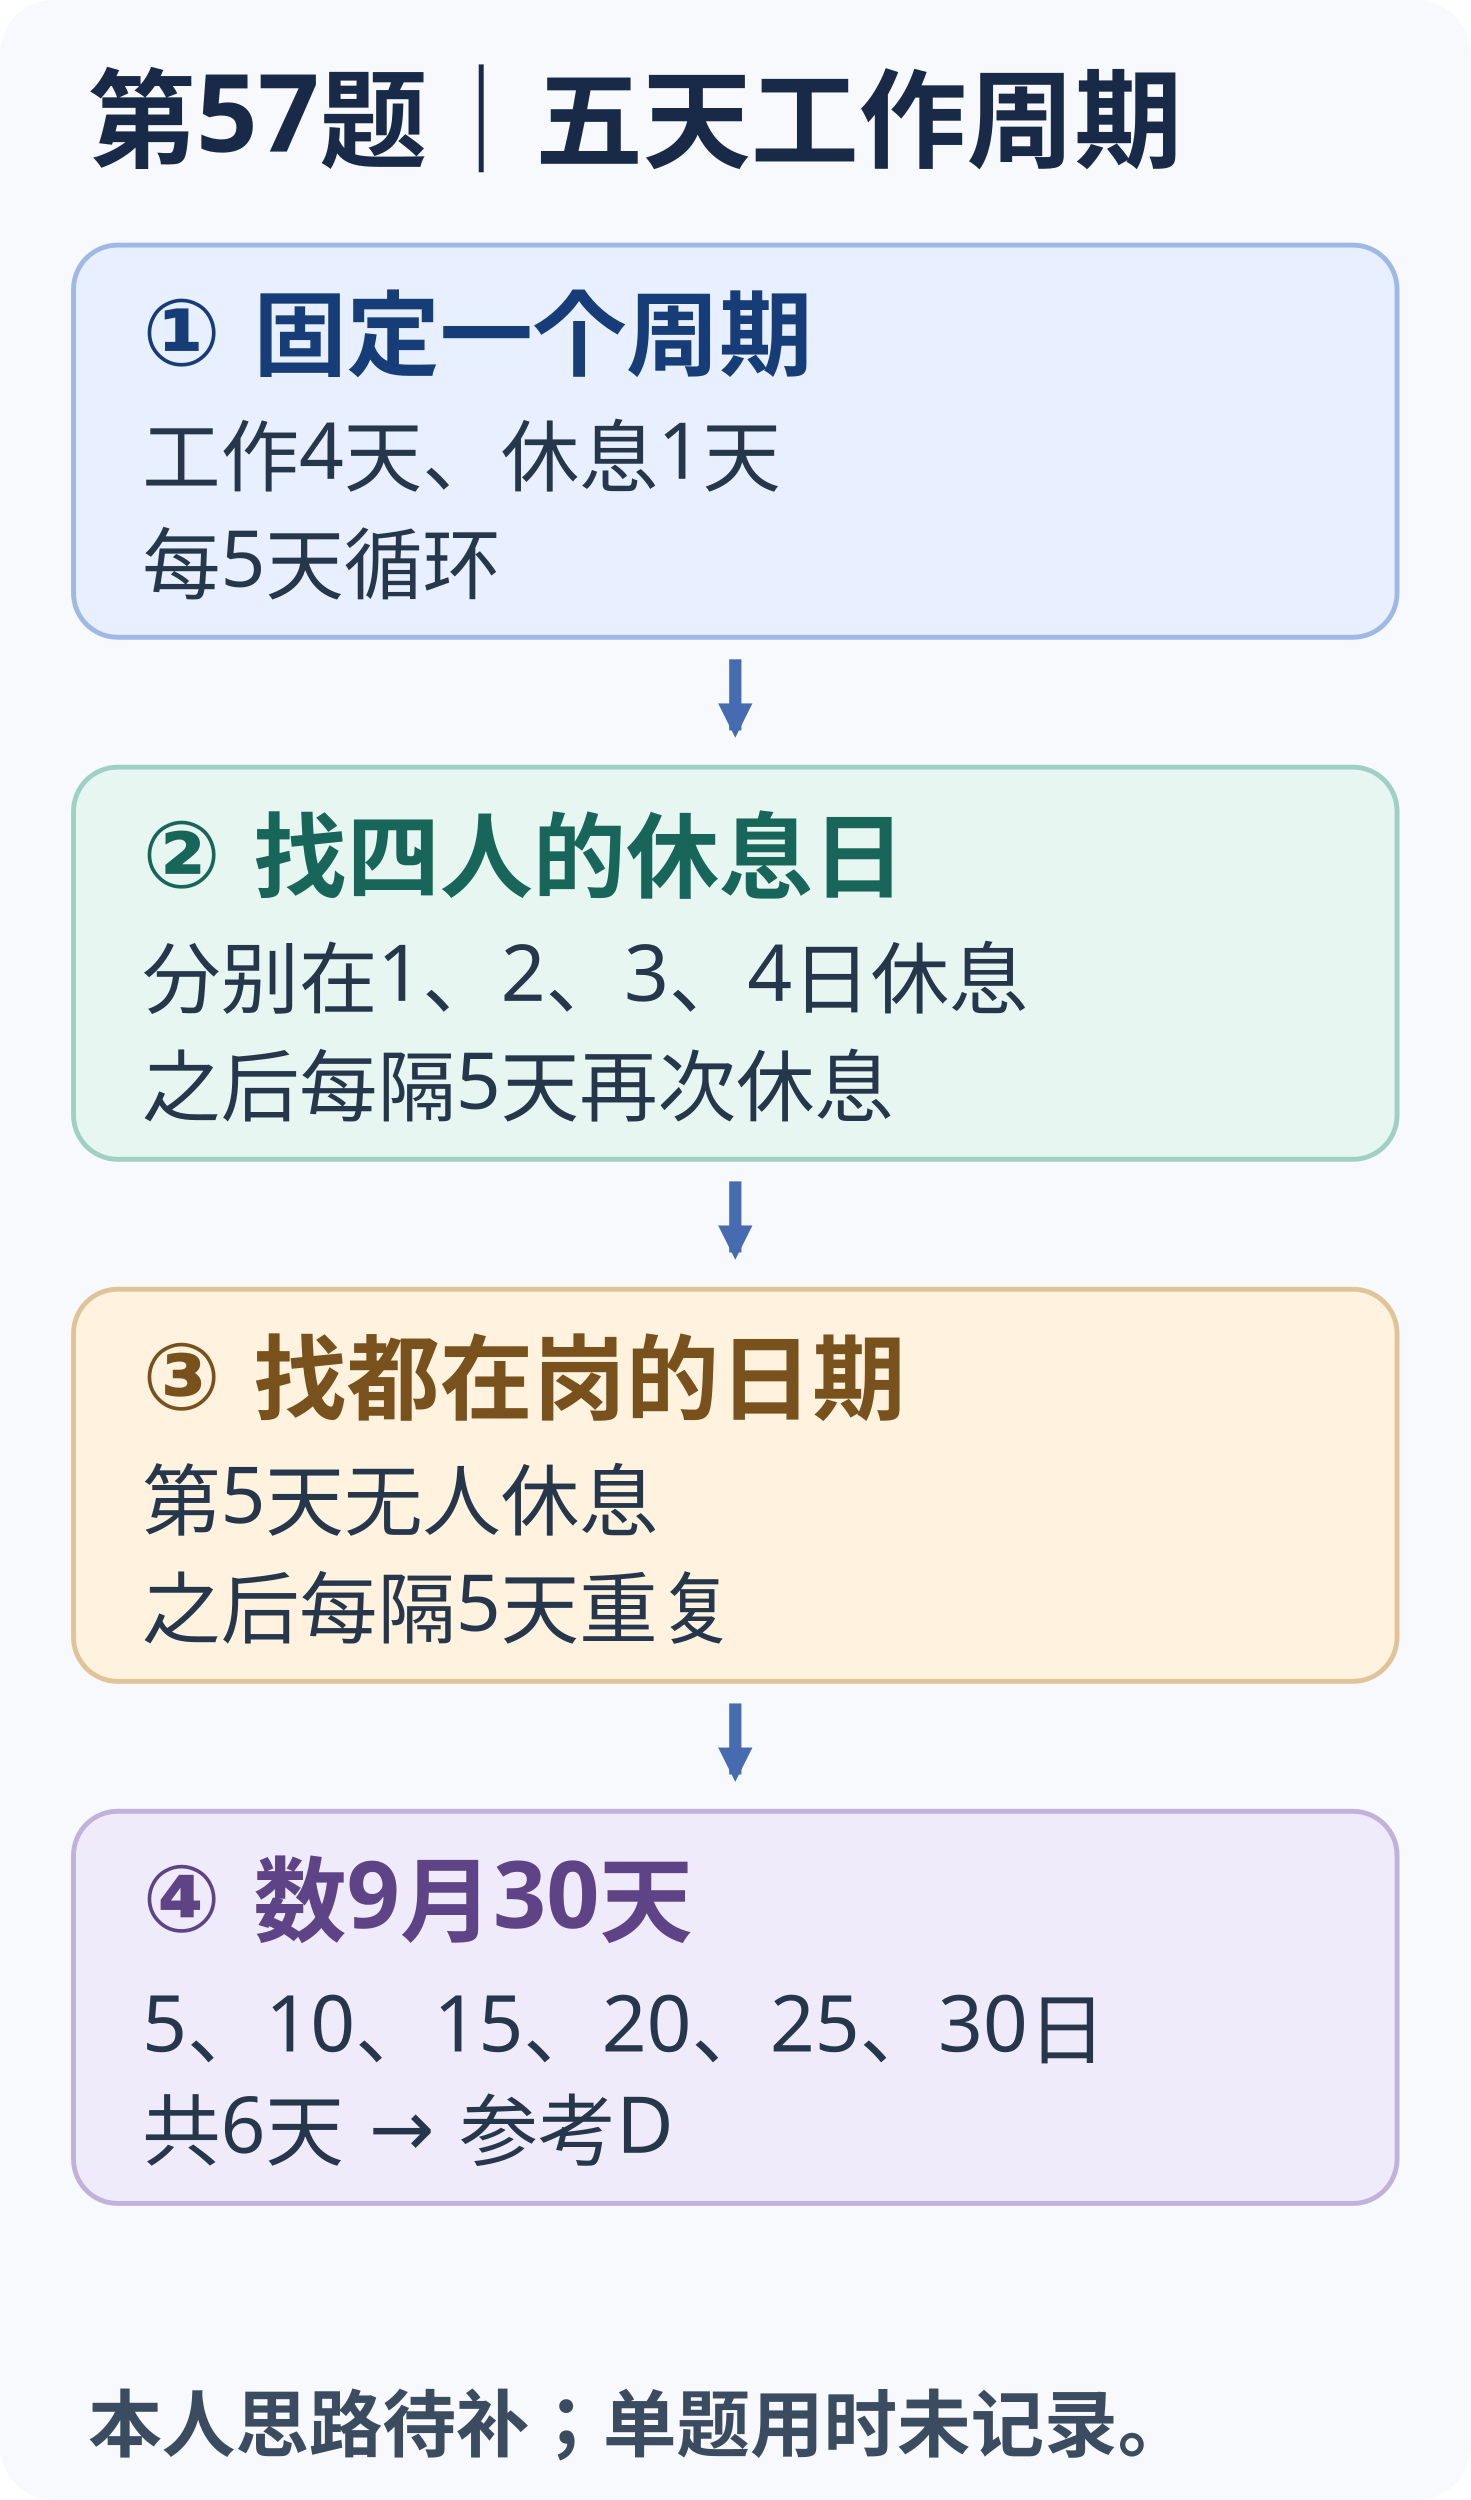
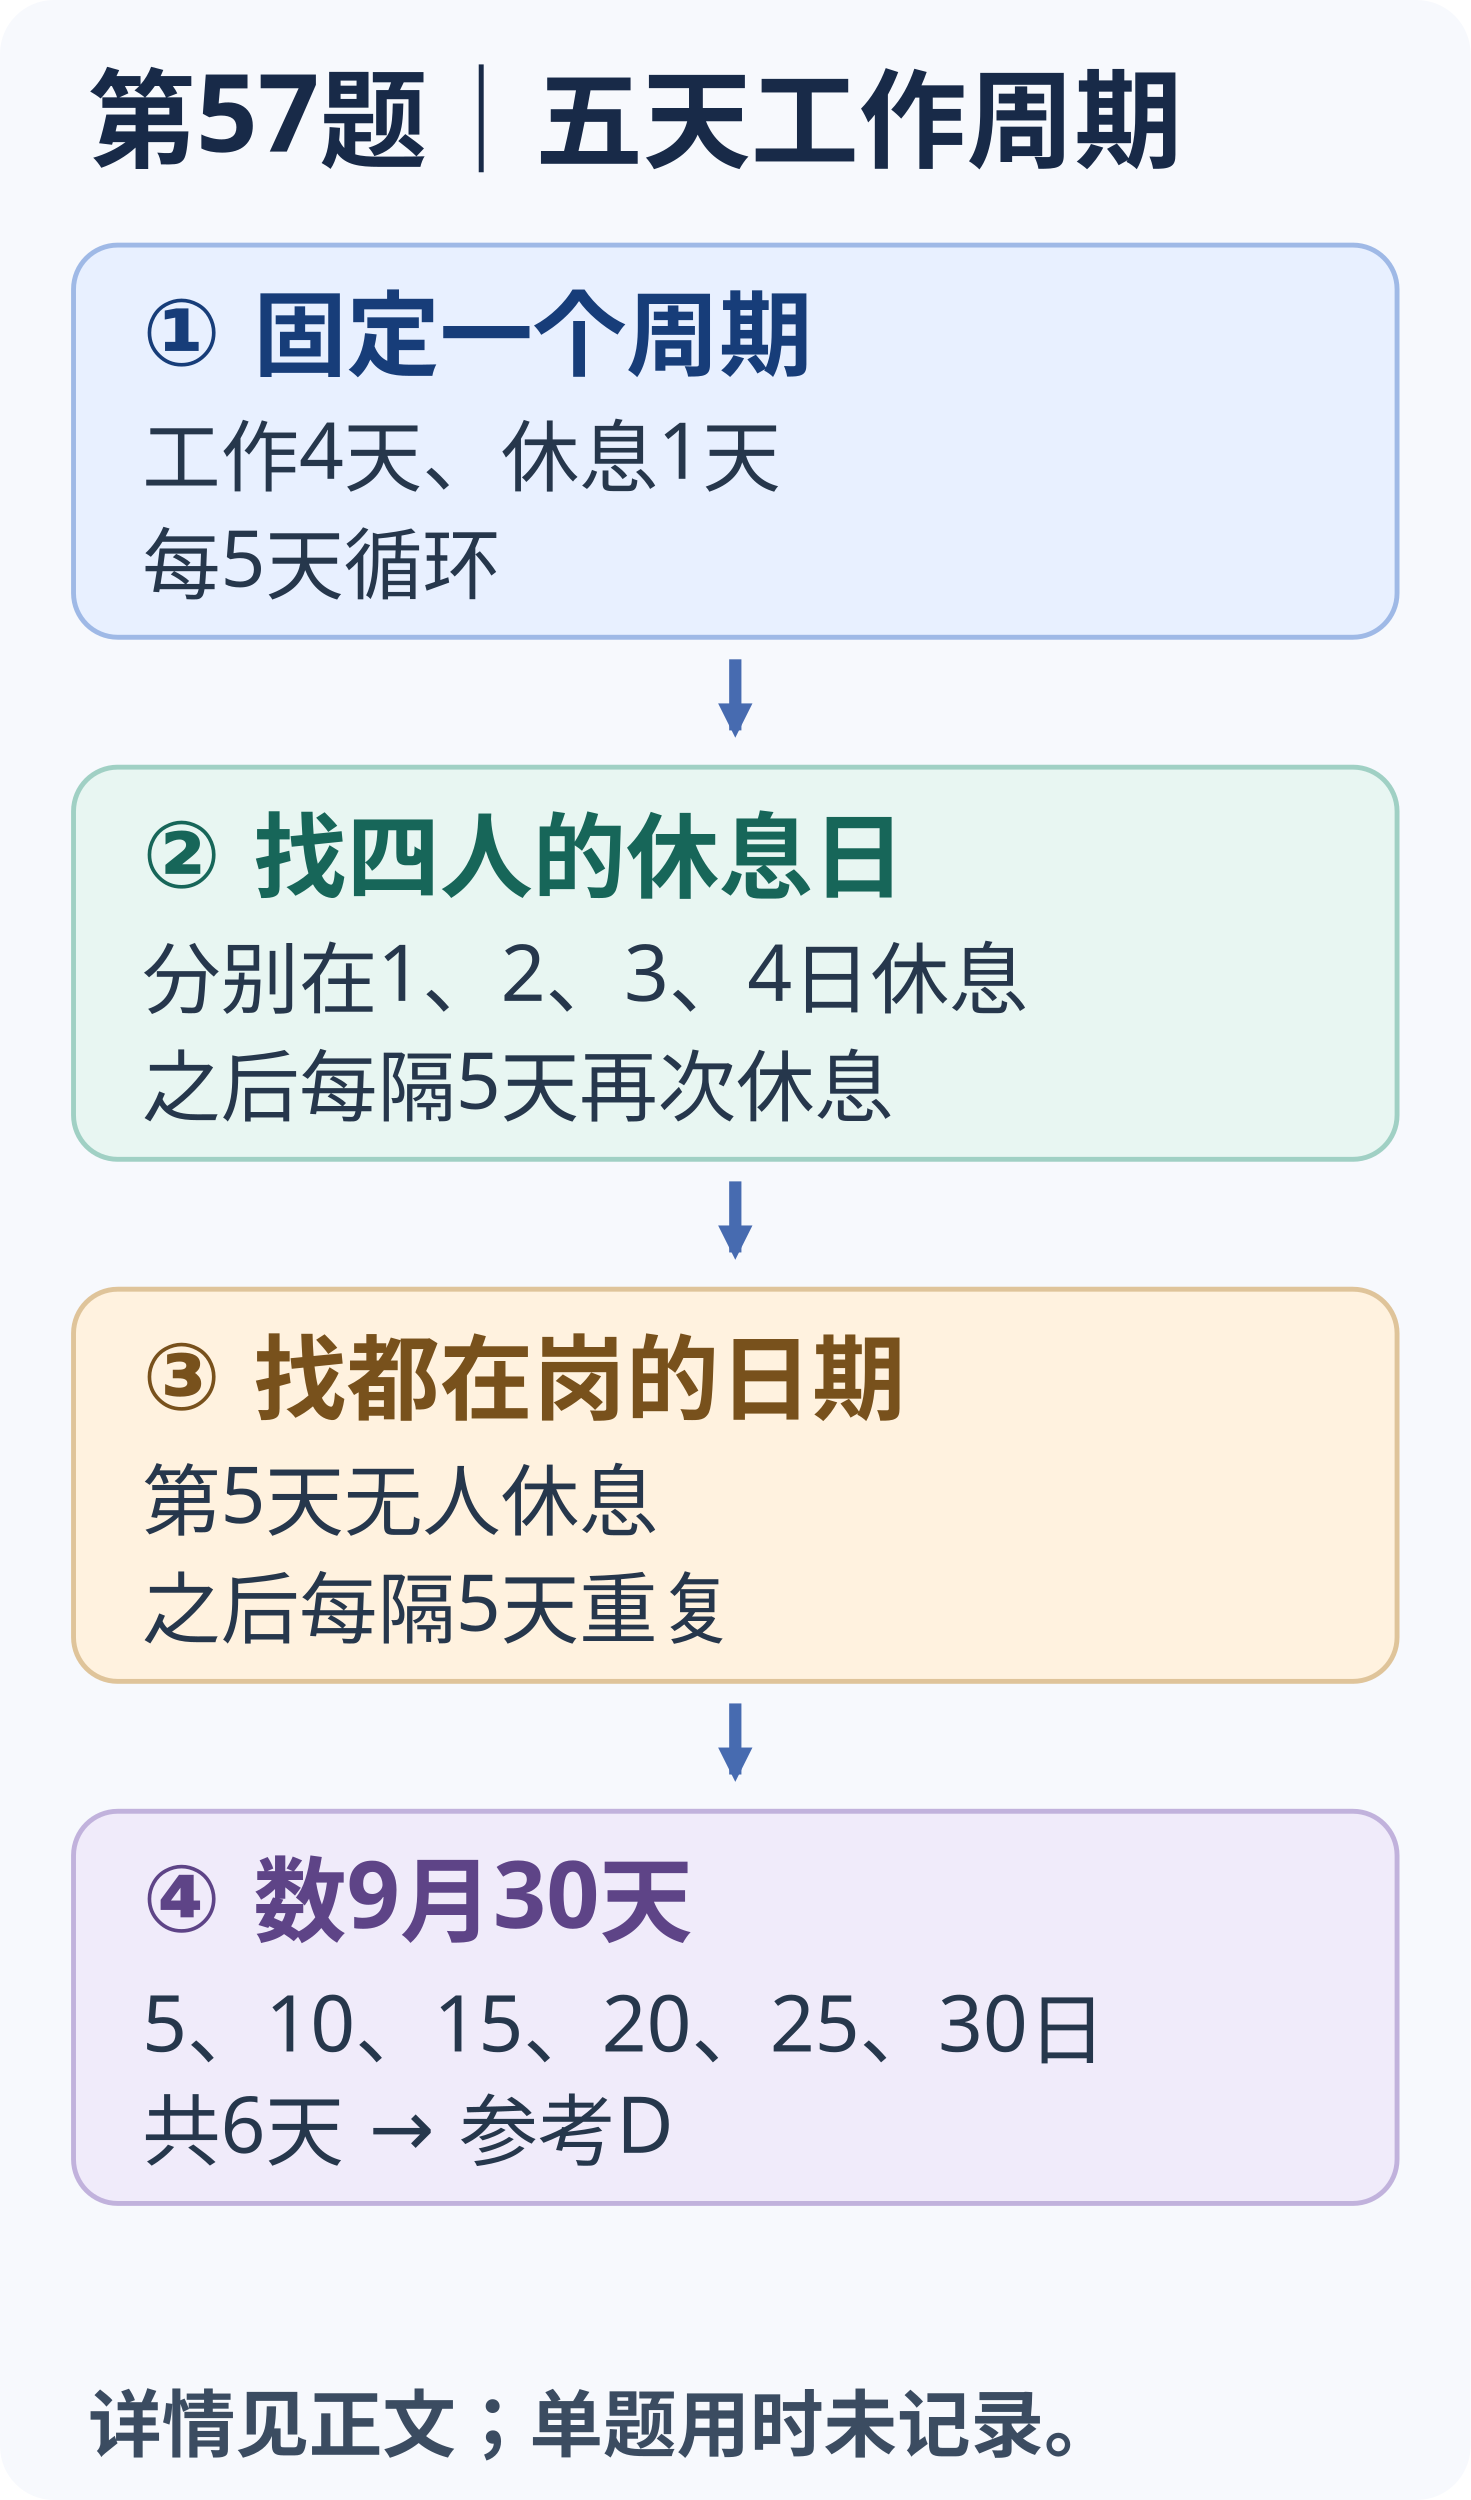
<svg xmlns="http://www.w3.org/2000/svg" viewBox="0 0 600 1020" role="img" aria-labelledby="title desc">
  <defs>
    <marker id="arrow" markerWidth="14" markerHeight="14" refX="11" refY="7" orient="auto" markerUnits="userSpaceOnUse">
      <path d="M0 0 L14 7 L0 14 Z" fill="#476bb0" />
    </marker>
  </defs>
  <rect width="600" height="1020" rx="22" fill="#f7f9fd" />
  <g font-family="Microsoft YaHei, sans-serif">
    <text x="36" y="65" font-size="44" font-weight="700" fill="#182a48">第57题｜五天工作周期</text>
    <rect x="30" y="100" width="540" height="160" rx="18" fill="#e8f0ff" stroke="#9fb9e6" stroke-width="2" />
    <text x="58" y="149" font-size="38" font-weight="700" fill="#173d79">① 固定一个周期</text>
    <text x="58" y="198" font-size="32" fill="#26374c">工作4天、休息1天</text>
    <text x="58" y="242" font-size="32" fill="#26374c">每5天循环</text>
    <path d="M300 269 V298" fill="none" stroke="#476bb0" stroke-width="5" marker-end="url(#arrow)" />
    <rect x="30" y="313" width="540" height="160" rx="18" fill="#e8f6f2" stroke="#a0d0c4" stroke-width="2" />
    <text x="58" y="362" font-size="38" font-weight="700" fill="#176659">② 找四人的休息日</text>
    <text x="58" y="411" font-size="32" fill="#26374c">分别在1、2、3、4日休息</text>
    <text x="58" y="455" font-size="32" fill="#26374c">之后每隔5天再次休息</text>
    <path d="M300 482 V511" fill="none" stroke="#476bb0" stroke-width="5" marker-end="url(#arrow)" />
    <rect x="30" y="526" width="540" height="160" rx="18" fill="#fff2df" stroke="#dfc49a" stroke-width="2" />
    <text x="58" y="575" font-size="38" font-weight="700" fill="#78511c">③ 找都在岗的日期</text>
    <text x="58" y="624" font-size="32" fill="#26374c">第5天无人休息</text>
    <text x="58" y="668" font-size="32" fill="#26374c">之后每隔5天重复</text>
    <path d="M300 695 V724" fill="none" stroke="#476bb0" stroke-width="5" marker-end="url(#arrow)" />
    <rect x="30" y="739" width="540" height="160" rx="18" fill="#f0ebfa" stroke="#c1b2dc" stroke-width="2" />
    <text x="58" y="788" font-size="38" font-weight="700" fill="#5e4487">④ 数9月30天</text>
    <text x="58" y="837" font-size="32" fill="#26374c">5、10、15、20、25、30日</text>
    <text x="58" y="881" font-size="32" fill="#26374c">共6天 → 参考D</text>
-     <text x="36" y="1000" font-size="30" font-weight="600" fill="#3b4c61">本人思路待补；单题用时未记录。</text>
+     <text x="36" y="1000" font-size="30" font-weight="600" fill="#3b4c61">详情见正文；单题用时未记录。</text>
  </g>
</svg>
